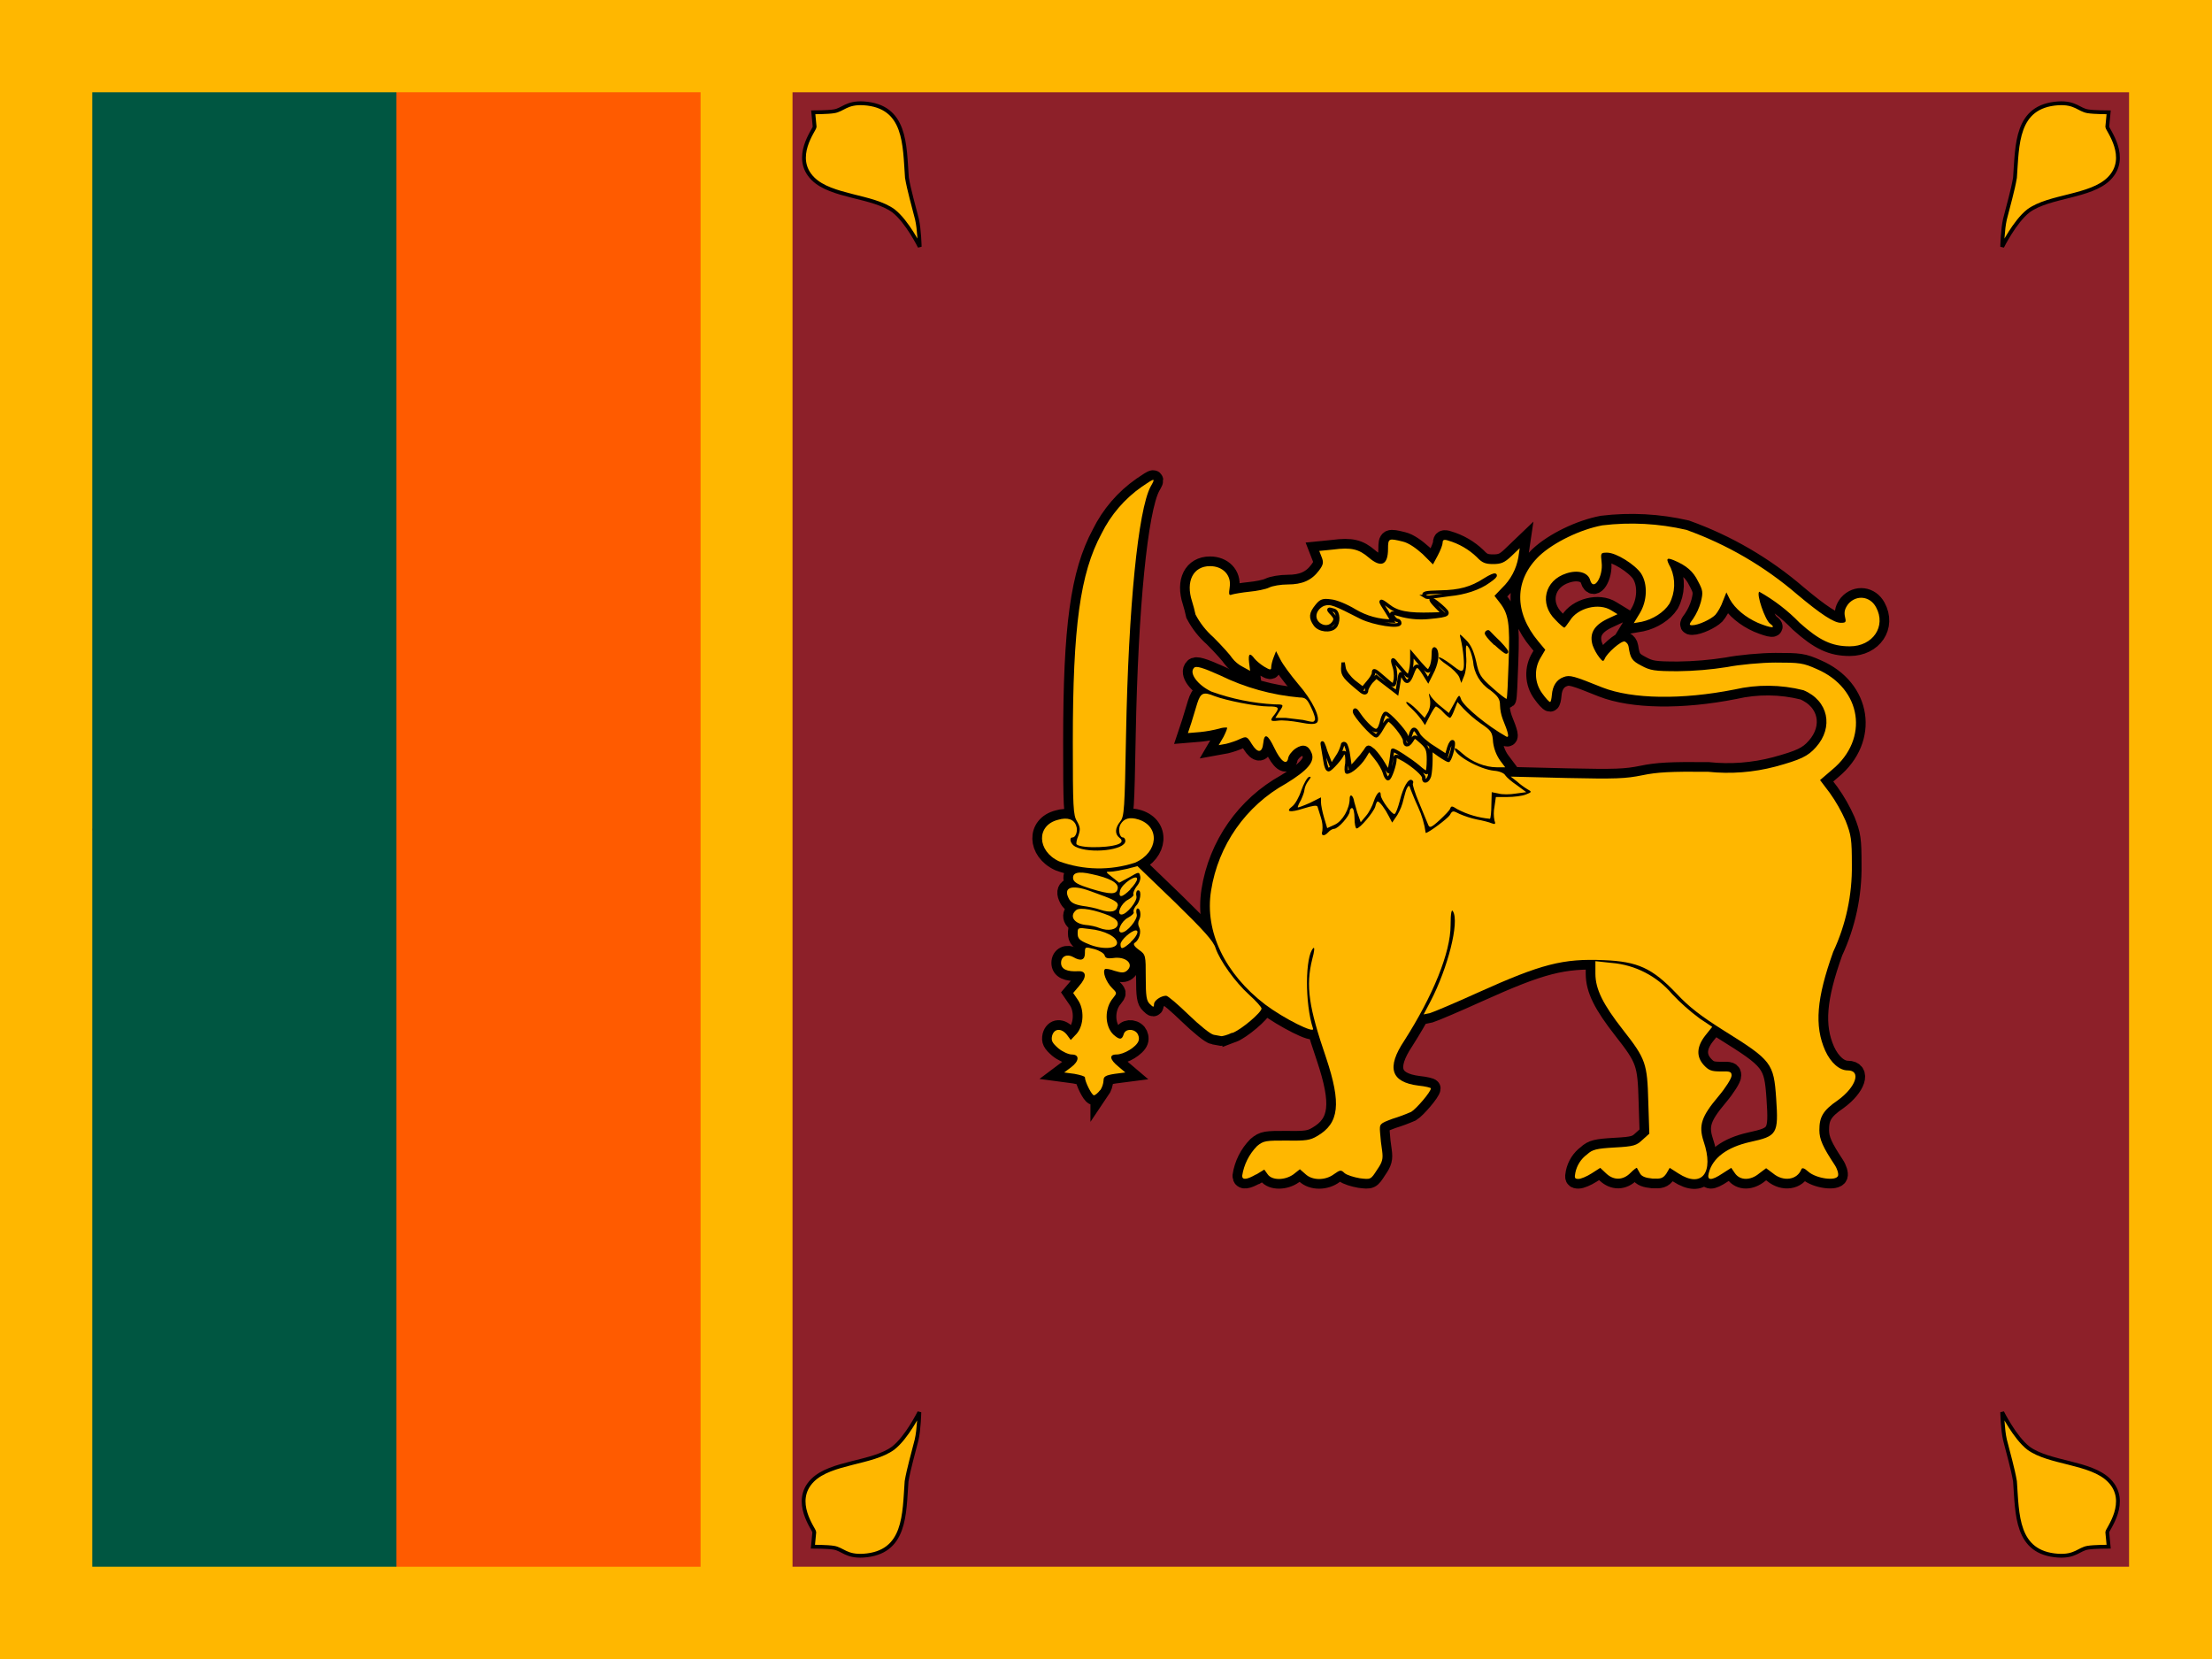
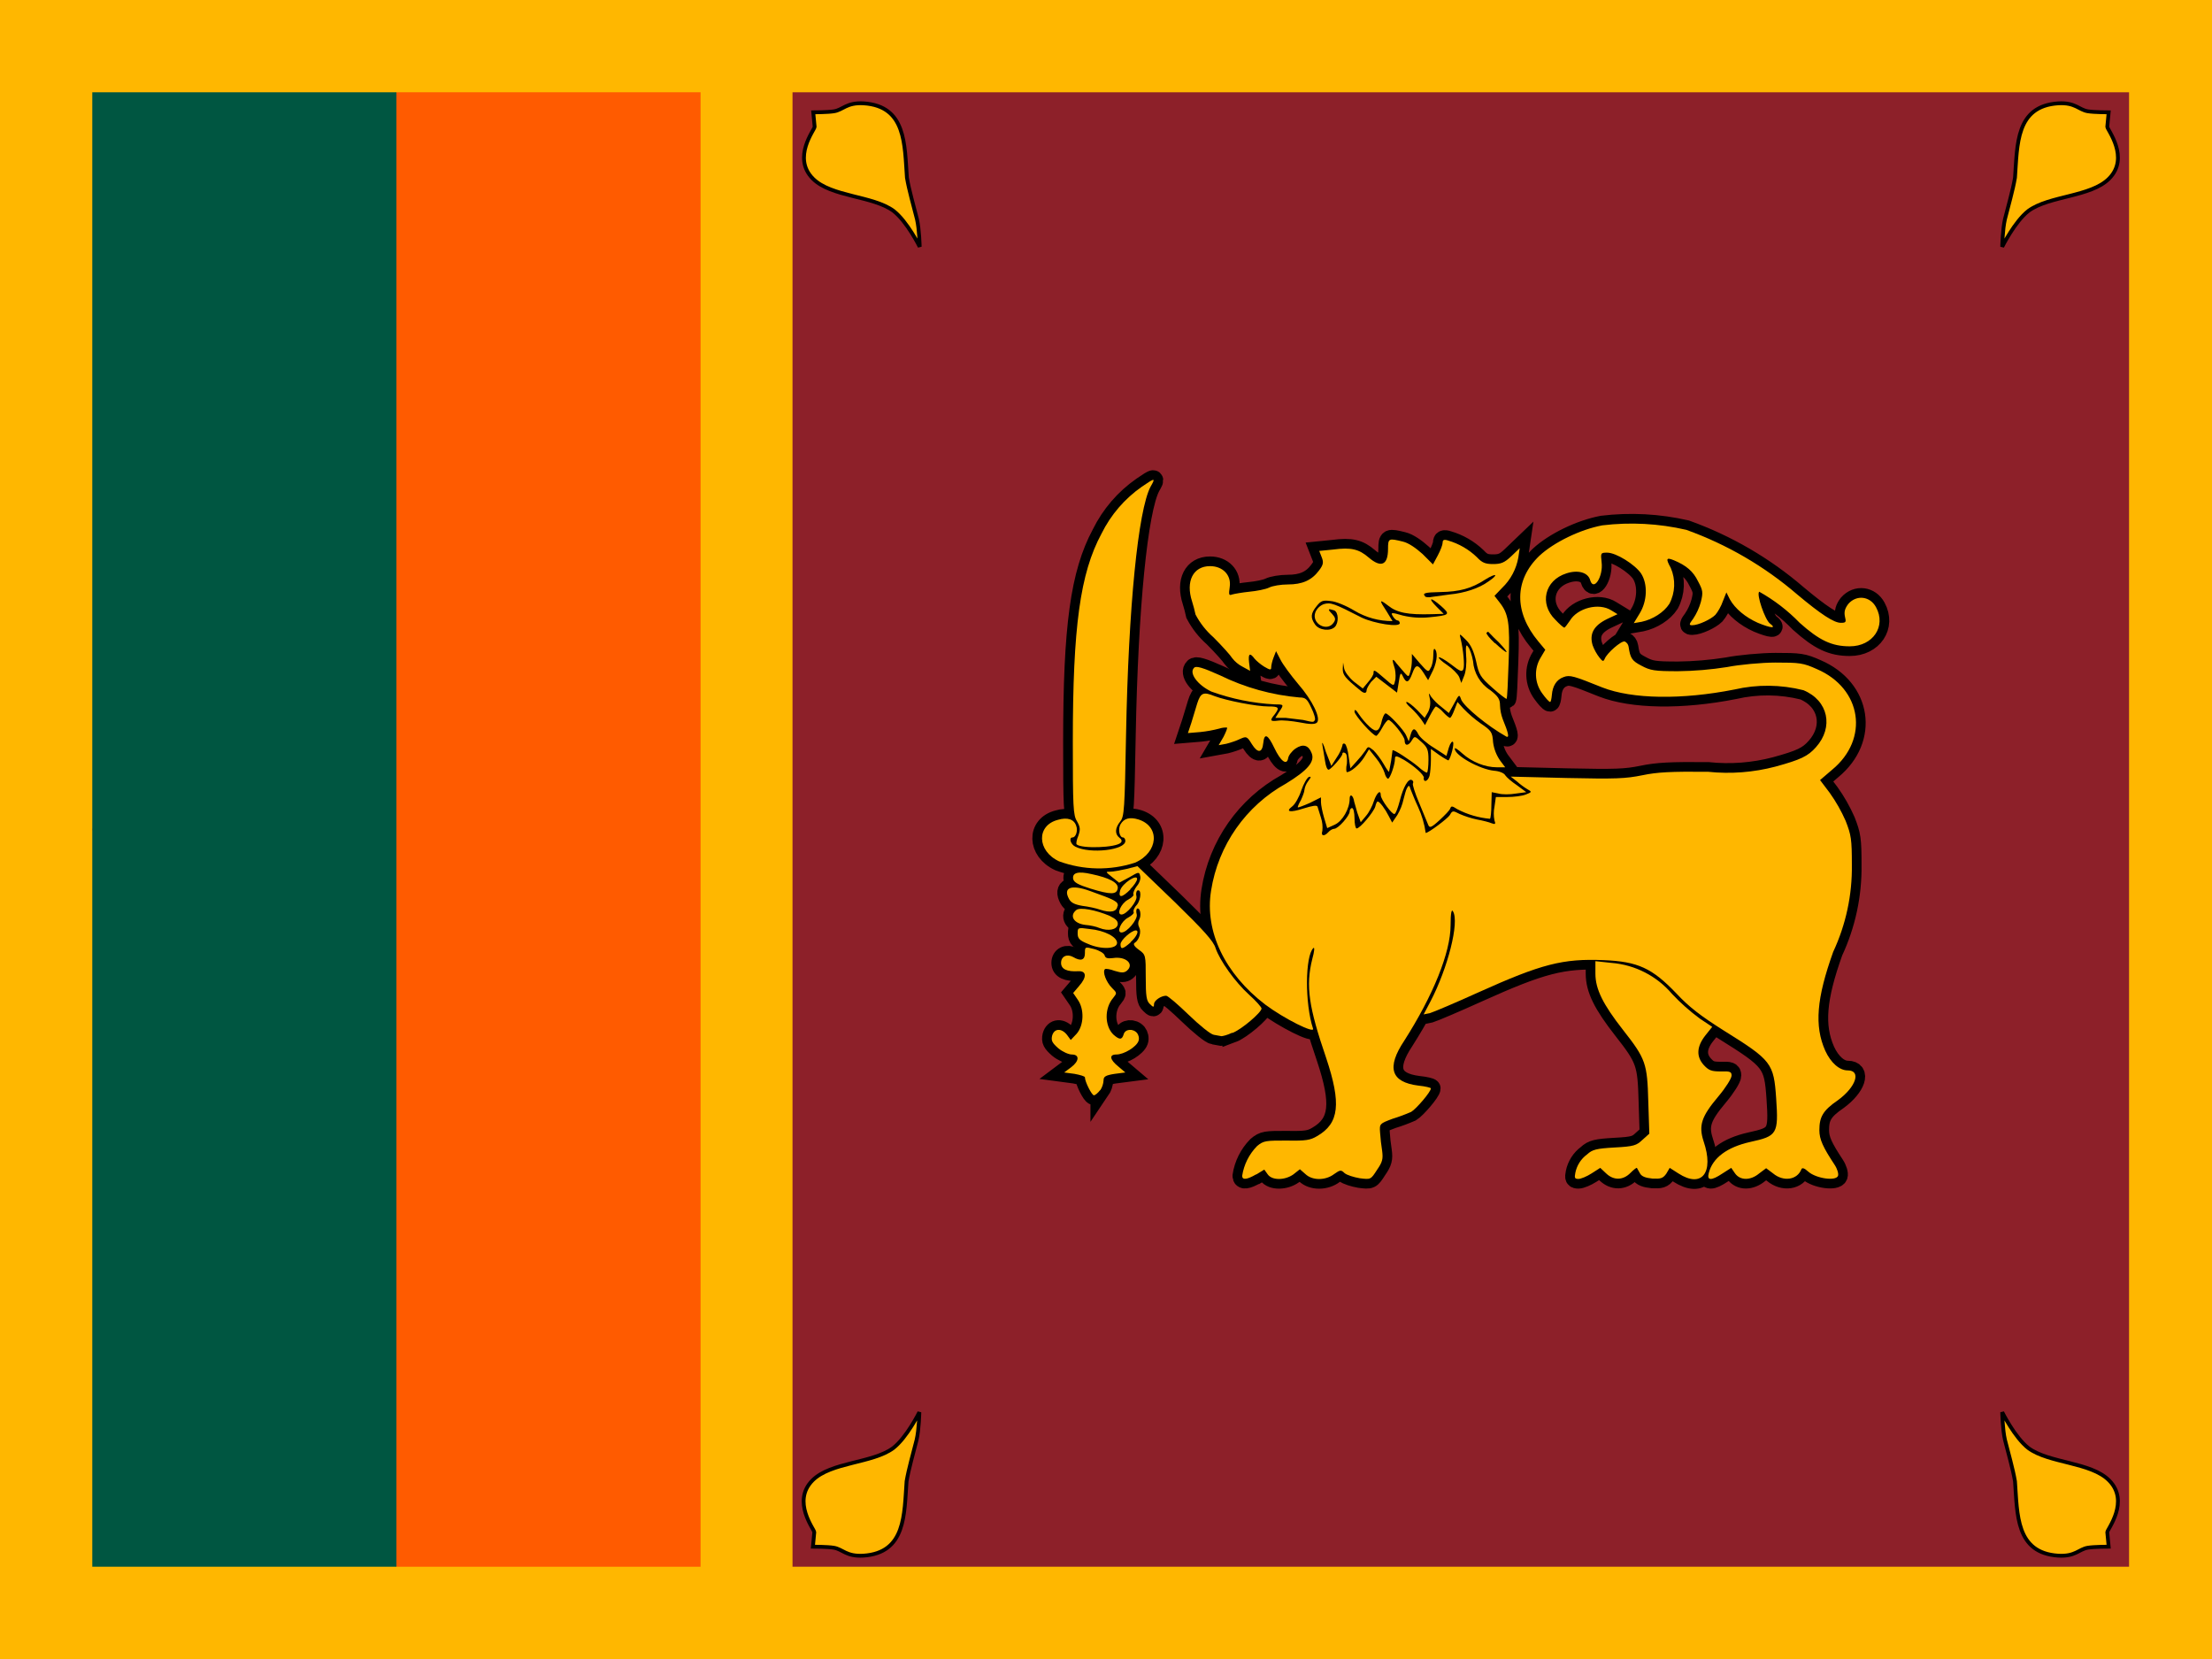
<svg xmlns="http://www.w3.org/2000/svg" xmlns:xlink="http://www.w3.org/1999/xlink" id="flag-icons-lk" viewBox="0 0 640 480">
-   <path fill="#ffb700" d="M0 0h640v480H0z" class="keep" />
-   <path fill="#ff5b00" d="m26.7 240 88-213.3h88v426.6h-88z" class="keep" />
-   <path fill="#005641" d="M26.7 26.7h88v426.6h-88z" class="keep" />
-   <path fill="#8d2029" d="M229.3 26.7H616v426.6H229.3z" class="keep" />
+   <path fill="#ffb700" d="M0 0h640v480H0z" />
+   <path fill="#ff5b00" d="m26.7 240 88-213.3h88v426.6h-88z" />
+   <path fill="#005641" d="M26.7 26.7h88v426.6h-88z" />
+   <path fill="#8d2029" d="M229.3 26.7H616v426.6H229.3z" />
  <path id="lk-a" fill="#ffb700" stroke="#000" stroke-width="1.1" d="M579.3 408.6s3.6 7.3 7.6 10.4c6 4.4 18 4 23.3 9.3 6.1 6.1-.5 14.2-.5 15l.4 4.2s-4.2 0-6 .3c-2.6.4-3.6 2.6-8.6 2.3-12.3-.8-11.8-12-12.5-21.5-.6-3.6-2-8.4-2.9-12-.7-3-.8-8-.8-8z" />
  <use xlink:href="#lk-a" width="100%" height="100%" transform="matrix(-1 0 0 1 845.3 0)" />
  <use xlink:href="#lk-a" width="100%" height="100%" transform="matrix(1 0 0 -1 0 480)" />
  <use xlink:href="#lk-a" width="100%" height="100%" transform="rotate(180 422.7 240)" />
  <g transform="translate(0 -76)">
    <use xlink:href="#lk-b" width="100%" height="100%" stroke="#000" stroke-width="5.6" />
-     <g id="lk-b" fill="#ffb700" class="keep">
+     <g id="lk-b" fill="#ffb700">
      <path d="m363.5 415.8 2.3-1.4 1 1.4c1.3 1.8 5 1.7 7.4 0l1.9-1.5 1.6 1.4c2 1.9 5.8 1.9 8.3 0 1.7-1.2 2-1.3 3-.3.7.6 2.7 1.2 4.4 1.5 3.2.4 3.2.4 5-2.4 1.6-2.3 1.8-3.2 1.5-5.5a59.4 59.4 0 0 1-.6-5.3c-.2-2.6-.1-2.6 3.6-4a50.5 50.5 0 0 0 5.4-2c1.5-.9 5.7-5.8 5.7-6.8 0-.2-1.6-.6-3.6-.8-8-1-9.3-5.2-4.1-13 8.3-13 13.4-25.5 13.4-33.4 0-3.6.3-4.8.7-4 1.9 3.1-1.5 16.4-6.5 26l-2 3.8 1.9-.4c1-.3 7.4-3 14-6 18.2-8.2 24.4-9.8 36.2-9.3 9.9.4 14 2.3 21 9.6 3.7 4 7.3 6.7 13.8 10.8 13.8 8.6 14.4 9.4 15.1 19.6.7 10.3.3 10.9-7.5 12.6-6.7 1.5-10.9 4.6-12 9-.6 2.2.7 2.3 4 .1l2.5-1.6 1.1 1.6c1.5 2.1 4.5 2.1 7 0l2-1.5 2 1.5c3 2.5 7 1.9 8.2-1.2.2-.5.8-.4 2 .7 2.3 2 8 2.8 8.6 1.2.2-.6-.2-2-1-3.2-3.3-5-4.4-7.3-4.4-10 0-3.8 1-5.7 5.4-8.7 5.2-3.8 6.8-8.6 2.8-8.6-2.4 0-4.9-2.2-6.5-5.7-3.2-7.2-2.5-15.2 2.3-28.6a57.6 57.6 0 0 0 5.4-25.2c0-7.4-.2-8.6-1.8-12.7a45.4 45.4 0 0 0-4.6-8.1l-2.8-3.7 3.5-3c10.8-8.9 8.6-23.5-4.4-29.1-4-1.8-5-1.9-12-1.9-4 0-10.5.6-14 1.3a98.2 98.2 0 0 1-14.2 1.2c-6.8 0-8-.2-10.6-1.6-2.7-1.4-3.2-2.1-3.7-5.5a2 2 0 0 0-1.1-1.5c-1-.3-5.2 3.4-5.8 5-.4.9-.6.8-1.5-.3a13.4 13.4 0 0 1-2-3.6c-1-3.3.3-5.7 4.2-7.6l3-1.4-1.8-1.1c-3.6-2.3-9.8-.7-12 3-.7 1-1.4 2-1.6 2-.2 0-1.4-1-2.6-2.3-4.7-4.6-3.1-11.4 3.2-13.4 3.3-1.1 6.3-.3 6.9 2 1 3.3 3.8-1.1 3.3-5.2-.3-2.7-.3-2.8 1.6-2.8 2.6 0 8 3.4 9.8 6 2 3.1 1.8 8-.4 11.6l-1.7 2.8 2.3-.4c3.2-.7 6.4-2.7 8-5.2a12 12 0 0 0 .4-10.4c-1.5-2.7-1.3-3.1.9-2.2 3.6 1.5 5.6 3.2 7 6.1 1.4 2.6 1.5 3.2.8 6a17 17 0 0 1-2.2 4.8c-1.2 1.6-1.3 1.9-.3 1.9 1.8 0 5.4-1.7 6.7-3 .7-.8 1.7-2.5 2.2-4l1-2.5 1 2c1.5 2.7 4.5 5.2 8.1 6.8 3.9 1.6 5.5 1.7 3.5.2-1.4-1-4-8.5-3.1-9.2a51 51 0 0 1 11.7 9c5.7 5.1 9.3 6.8 14.5 6.8 6.7 0 10.6-5.8 7.6-11.3-1.7-3.2-5.6-3.7-8-1-1 1.3-1.3 2.3-1 3.7.4 1.6.3 1.8-1.2 1.8-2 0-5.8-2.5-12.6-8.2a102 102 0 0 0-32.1-18.7 70.4 70.4 0 0 0-24.3-1.3c-6.4 1.2-14 4.9-18.2 8.8-7.3 7-7.4 16.3-.3 24.8l2 2.4-1.3 2.2a9.3 9.3 0 0 0 .4 10.4c1 1.4 2 2.5 2.3 2.5.2 0 .4-.9.5-2 .2-2.7 1.4-4.5 3.4-5.2 1.8-.7 3-.3 11.2 3 8.7 3.4 23 3.6 38.2.6a42.6 42.6 0 0 1 20 .2c7.2 3 8.8 10.7 3.6 16.5-2.3 2.6-4.4 3.6-11.7 5.6a54.3 54.3 0 0 1-19.5 1.5c-10.8-.1-14.7.1-19 1-4.9 1-7.8 1.1-21.8.8l-16.3-.4 1.8 1.4a22 22 0 0 0 3.1 2.3c1.3.7 1.2.8-.6 1.5-1 .4-3.4.7-5.3.7h-3.3l-.4 2.8a10 10 0 0 0 0 4c.4 1 .2 1.2-.8.8-.7-.3-2.6-.8-4.3-1.1a26.7 26.7 0 0 1-5-1.6c-1.9-1-2.1-1-2.8.3-.6 1-6.2 5.2-7 5.2a26.7 26.7 0 0 0-2.2-7.5c-1-2.1-1.9-4.5-2.2-5.2-.3-1.1-.5-1.2-1-.3-.3.5-.7 2-1 3.2a15.5 15.5 0 0 1-1.8 4.6l-1.5 2.2-1-1.9c-1-2-2.6-4.2-3.2-4.2-.2 0-.5.6-.7 1.5-.5 1.6-4.4 6.3-5.4 6.3-.3 0-.6-1.3-.6-3 0-1.5-.3-2.9-.7-2.9-.4 0-.7.5-.7 1 0 1.2-3.3 5-4.5 5-.4 0-1.2.4-1.7 1-1.2 1.3-2.2 1.1-1.7-.4a9 9 0 0 0-.4-3.8l-1-3.2c-.2-.5-1.4-.3-4 .5-4 1.3-5.4 1-3.3-.6.8-.6 2-2.7 2.6-4.6.7-2 1.7-3.7 2.2-3.9.7-.2.7 0-.2 1.2a5.7 5.7 0 0 0-1.1 2.6c0 .5-.5 1.8-1 2.9-.6 1-1 2-.9 2.1s1.7-.5 3.5-1.3l3.2-1.6v1.4c0 .8.4 2.8.9 4.5l.9 3 2.2-1c2.2-1 4.3-4.6 4.3-7.5 0-1.4.8-1.2 1.2.3 0 .4.6 2.1 1 3.7l1 2.8 1.5-1.8c.9-1 1.9-3 2.3-4.3.8-2.4 2-3.5 2-1.7 0 1.2 3.4 5.8 4 5.4.4-.2 1-1.9 1.5-3.8 1-4 2.5-6.6 3.5-6 .4.2.5.6.3 1-.2.2.6 2.8 1.8 5.6a2557.7 2557.7 0 0 1 2.6 6.3c.4 1 .8 1 3.3-1.3 1.5-1.4 3-2.9 3.1-3.4.3-.8.6-.7 2 .2a25 25 0 0 0 9.5 2.8c.2-.2.4-2 .4-4l.1-3.7 2 .4c1 .3 3.3.3 5 0l3-.4-2.7-2c-1.5-1-3-2.3-3.4-2.9-.3-.6-1.7-1.2-3.2-1.3-4.1-.4-11.4-4.4-11.4-6.4 0-.4 1 .3 2.2 1.4 2.8 2.5 6.6 4 10 4h2.4l-1.5-2a11.9 11.9 0 0 1-2-5.2c-.2-3-.5-3.4-3.6-5.5a35.2 35.2 0 0 1-5-4.3l-1.7-1.9-.9 2.3c-.5 1.3-1 2.3-1.3 2.3-.2 0-1.2-.8-2-1.7a7 7 0 0 0-2-1.6c-.3 0-1 1.2-1.8 2.7l-1.4 2.7-1-1.5a23.8 23.8 0 0 0-3-3.4c-1.2-1-1.7-1.8-1.3-1.8.4 0 1.7 1 3 2.3l2.2 2.3 1-1.7a6 6 0 0 0 .5-3.8c-.4-1.8-.3-1.9.3-.7a16 16 0 0 0 3 3l2.2 1.8 1.5-2.7c1.5-2.8 1.5-2.8 2.1-1.1 1 2.1 7.5 7.5 13 10.6 1 .5.6-1.1-1-5a12.7 12.7 0 0 1-.8-4c0-1.8-.5-2.6-2.8-4.4a10.9 10.9 0 0 1-5-8.4c-.3-1.7-.9-3.5-1.4-4.1-.6-1-.8-.4-.6 2.6.2 2.1-.1 4.7-.6 5.8l-.8 2-.6-1.7c-.4-.9-2-2.5-3.5-3.5s-2.6-2-2.4-2.2c.2-.2 1.8.7 3.5 2 2.7 2.1 3.2 2.3 3.6 1.4.4-1 0-5.6-.8-8.8-.4-1.6-.4-1.6 1.6.4 1.4 1.4 2.2 3.2 2.9 6.2.8 3.8 1.2 4.5 4.7 7.6 2.1 1.9 4 3.3 4.1 3.2.2-.2.4-5 .6-10.8.4-11.1 0-13.8-2.7-17.2l-1.4-1.8 2.2-2.3a16 16 0 0 0 4.7-8.8l.4-2.7-2.4 2.3c-2 1.9-3 2.3-5.3 2.3s-3.2-.4-4.7-2a20 20 0 0 0-8.3-4.8c-1.2-.4-1.6-.2-1.6.6 0 .6-.6 2.2-1.4 3.7l-1.4 2.6-3-3c-1.9-1.7-4-3.2-5.7-3.6-4.1-1-4.3-1-4.3 2.1 0 4.7-2 5.6-5.6 2.5-2.8-2.4-5-3-10.3-2.3l-4 .4.7 1.8c.6 1.5.5 2.2-.8 3.9-2.1 2.8-4.8 4-9 4-2 0-4.4.4-5.4.9s-3.6 1-5.7 1.2c-2 .2-4.3.6-5 .8-1 .4-1 0-.7-2.2.5-3.4-2-6-5.7-6-4.9 0-7.1 4.4-5.2 10.2a44.6 44.6 0 0 1 1 3.8 23 23 0 0 0 5.2 6.6c2.6 2.6 5 5.3 5.4 6a9 9 0 0 0 3 2.5l2.2 1.2-.3-2.4c-.3-2.6.2-3 1.6-1.1.5.6 1.8 1.7 2.8 2.3 1.7 1 2 1 2 .2 0-.6.3-1.9.7-2.9l.7-1.8 1.3 2.5c.7 1.4 3 4.5 5.1 7 4.1 4.7 6.7 10 5.4 11.2-.6.5-2 .5-5-.1-2.2-.4-5-.7-6.2-.5-2.3.3-2.5 0-1-1.8 1.5-2 1.2-2.3-1.8-2.3-3.5 0-12.2-1.7-15.6-3-3.2-1.3-4-1-5 2.1l-1.7 5.6-1 3 3.6-.3a37 37 0 0 0 5.5-1 6 6 0 0 1 2.2-.3c.2.1-.3 1.3-1 2.7l-1.4 2.4 2.2-.4c1.2-.3 3-.9 4-1.4 1.8-.8 2-.8 3.4 1.5 1.7 2.7 3 2.6 3.3-.3.3-3 1.3-2.6 3.2 1.4 1.8 3.8 3.6 5.2 4 3 .1-.8 1-2 2.1-2.8 2.2-1.5 3.8-1 4.7 1.3 1 2.5-1.2 5-7.4 8.8a43 43 0 0 0-21.7 31c-1.9 11.8 4 24 15.6 32.9 5.6 4.2 14.5 8.6 13.9 7-2.4-7.3-2.3-21 .1-23.3.4-.4.3 1-.3 3.1-2 7.9-1 14.1 4 28.7 4.4 13.2 3.8 18.9-2.6 22.6-2 1.2-3.3 1.4-8.8 1.3-6 0-6.7 0-8.6 1.6a15.7 15.7 0 0 0-4.3 8.6c0 1.3 1.4 1.1 4-.4z" />
      <path d="m460.5 415.5 2.5-1.6 1.7 1.6c2.2 2.1 4.9 2 7-.1 1-1 1.8-1.6 1.9-1.5l.9 1.6c.5.9 1.6 1.3 3.6 1.5 2.3.1 3 0 4-1.4l1-1.7 2.5 1.6c6.8 4.4 10.4-.2 7.3-9.3-1.5-4.6-.6-7.2 4.3-13 2.1-2.5 3.8-5.2 3.8-6 0-1.1-.4-1.3-3.2-1.2-2.6 0-3.4-.3-4.8-1.8-2.3-2.5-2.1-5.4.4-8.6l2-2.5-3.6-2.4a59.7 59.7 0 0 1-8-7.1 25.7 25.7 0 0 0-17.5-9l-4.7-.5v3.6c0 4.5 2.2 8.9 8 16.3 6.6 8.4 7 9.7 7.3 20.7l.3 9.3-2 1.8c-1.7 1.6-2.4 1.9-8 2.2-5.3.3-6.5.6-8 2a8.7 8.7 0 0 0-3.4 5.3c-.3 1.5-.2 1.8.9 1.8.7 0 2.4-.7 3.8-1.6m-142.2-24a5.8 5.8 0 0 0 1-3c0-1 .6-1.4 3.2-1.8l3.1-.4-2-1.7c-2.5-2-2.8-3.5-.6-3.5s5.8-2.2 6.4-3.9c.3-.8 0-1.8-.4-2.3-1.2-1.4-3.5-1.2-3.9.4-.5 1.6-1.2 1.6-3 0-2.5-2.5-2.6-7.6 0-10.6 1.1-1.4 1.1-1.4-.4-2.9-1.6-1.6-2.8-4.6-2-5.4.2-.2 1.5 0 2.8.5 2 .6 2.7.6 3.5 0 2.3-1.9-.2-4.3-4-3.7-1.6.2-2.2 0-2.4-.8-.2-.6-1.5-1.4-3-1.8-2.7-.7-2.7-.7-2.7 1.2 0 2-1.2 2.4-3.4 1.1-1.8-1-3.5-.2-3.5 1.7 0 1.8 1.7 2.6 5 2.4 2.4-.1 2.5 1.7.2 4.3l-1.7 2 1.3 1.9c2 2.8 1.8 7.5-.3 9.9l-1.7 1.8-1.1-1.5c-1.6-2-3.7-1.9-4.3.3-.3 1.4 0 2 1.8 3.6 1.2 1 3 1.8 3.9 1.8 2.3 0 2.2 1.9-.2 3.7l-2 1.5 3 .4c1.6.3 3 .7 3 1 0 1.3 2 5.2 2.6 5.2.4 0 1.2-.7 1.8-1.5z" />
      <path d="M356.5 374.9c2.7-1 8.5-6 8.5-7.1 0-.4-1.6-2.2-3.6-4-4-3.6-8.5-9.9-9.7-13.5-.6-2-3.5-5.2-11.7-13.2l-10.9-10.5-3.1.8c-1.8.4-3.9.8-4.7.8-1.5 0-1.5 0 .5 1.6l2 1.6 3-1.6c2.7-1.6 2.8-1.6 3.1-.3.2.7-.2 2-1 2.9-.7.9-1.1 2-1 2.3.3.3-.4 1-1.5 1.6-2 1-3.5 4.3-1.9 4.3 1.5 0 4.7-4 4.3-5.3-.2-.7 0-1.4.2-1.6 1.3-.7 1.2 2.4 0 4-.8.8-1.2 1.8-1 2.2.2.3-.5 1-1.6 1.6-2 1-3.5 4.3-1.9 4.3s4.7-3.8 4.4-5.2c-.2-.7-.2-1.5.1-1.7.9-.4 1.3 2 .6 3.2a2.3 2.3 0 0 0 0 2.2c.7 1.3 0 3.7-1.3 4.5-.5.3-.2 1 1.2 2 2 1.4 2 1.6 2 8 0 5.4.2 6.8 1.2 7.7 1 1 1.2 1 1.2 0s2-2.4 3.5-2.4c.5 0 3.4 2.5 6.5 5.5s6.4 5.7 7.3 5.8l2.2.4c.3 0 1.7-.3 3.1-1zm-33.3-26.1c0-1.7-3.6-3.6-7.9-4-3.5-.5-3.5-.4-3.5 1.3 0 1.4.5 2 3 3 3.8 1.7 8.4 1.5 8.4-.3" />
      <path d="M327.1 348.6c1.8-1.6 2.6-3.4 1.5-3.4-1.2 0-4.4 2.8-4.4 4 0 1.6.6 1.5 3-.6zm-3.7-5.1c.1-1-.5-1.6-2.3-2.5-4-1.7-8.6-2.6-9.7-1.7-2.1 1.7-.7 3.9 2.6 4.3 1.4.1 3.2.5 4.1.9 2.6 1 5 .5 5.3-1m0-5.3c.2-1.3-.7-1.8-8-4.4-5.5-2-7.9-1-6.1 2.3.6 1.1 1.6 1.6 3.9 2 1.7.2 4 .7 5.1 1.1 3 1 4.8.6 5-1zm3.6-4.9c1.1-1.1 2-2.4 2-3 0-1.5-4.3 1.3-4.9 3.3-.6 2.3.5 2.2 3-.3zm-3.6-.3c.2-1.6-2.4-3-7.6-4.1-3.9-.9-5.6-.4-5.3 1.4.2 1 1.5 1.7 5 2.8 5.9 1.8 7.6 1.8 7.9-.1m5-7.4c6.8-3 7.3-10.5 1-12.5-2.6-.8-4.2-.3-5.2 1.4-.8 1.4-.3 3.8.7 3.8.4 0 .7.5.7 1 0 2.7-10.2 3.8-14.4 1.7-1.5-.7-2-2.7-.9-2.7 1 0 1.6-2 1.1-3.3-.6-2-2.6-2.6-5.3-1.8-6.3 1.6-6.1 9 .3 12a33.6 33.6 0 0 0 22 .4" />
      <path d="M324.3 319.8c.4-.4.2-1-.4-1.4-1.4-1.1-1.3-2.8.2-4.7 1.2-1.4 1.3-3.6 1.7-25.1.7-37.1 3.5-65 7.1-71.8 1.5-2.6 1.3-2.6-2.5 0a36 36 0 0 0-11.7 13.6c-6.2 11.5-8.3 27-8.3 60.2 0 18.8.1 21.3 1.2 23 1 1.8 1 2.4.4 4.2-.5 1.1-.7 2.3-.5 2.5 1.4 1.3 11.4 1 12.8-.5m56.1-35.4c.3-.3-.2-2-1-3.6-1.2-2.6-1.7-3-3.4-3a65 65 0 0 1-23-6.4c-5.1-2.3-7-2.8-7.5-2.2-1.6 1.5 1 5 5 6.9a64 64 0 0 0 18.3 3.7c2.7 0 2.8 0 1.2 2.3l-1 1.6h3l5 .6c3 .7 3 .7 3.4.1" />
-       <path fill="url(#emptyPathImg)" d="M412 301.1c0-1-2.9-3.5-5.7-5.2-2.3-1.3-2.7-1.4-2.7-.3 0 1.6-1.4 5.7-2 5.7-.3 0-.8-.8-1-1.7-.3-1-1.4-3-2.5-4.3l-2-2.5-1.4 2.3c-1.4 2.2-3.9 4.3-5 4.3-.2 0-.3-1.2 0-2.5.1-1.6 0-2.8-.5-3-.4-.3-.8-.2-.8.2 0 .8-3.4 4.6-4 4.6-.4 0-.8-1-1-2.4l-.8-4.8c-.2-1.2.3-.4 1 2l1.6 4.1 1.6-2.5a11 11 0 0 0 1.6-3.4c0-.5.3-.7.7-.5.4.2.9 1.9 1.1 3.7l.5 3.4 1.8-2a28.8 28.8 0 0 0 2.6-3.2c.7-1.2.8-1.2 2.3 0 .8.8 2.1 2.5 2.9 3.9s1.5 2.4 1.6 2.3l.6-3.2.4-3c.1-.5 5.4 3 7.4 4.7 1.2 1.1 2.4 1.9 2.6 1.7.2-.2.4-1.8.4-3.7 0-2.8-.3-3.6-2-5.1-2-1.8-2-1.8-2.8-.5-1 1.7-2.1 1.7-2.1 0 0-1.2-3.8-5.9-4.7-5.9-.3 0-1.1 1-1.8 2.3s-1.5 2.3-1.7 2.3c-1 0-6.3-6-6.3-7 0-.8.4-.6 1.3.8a21 21 0 0 0 3.1 3.6c2 1.8 2.8 1.4 3.6-2.1.3-1 .7-1.8 1-1.8.8 0 5.4 4.9 6 6.5l.7 1.6.5-1.8c.6-2.2 1.3-2.2 2.3-.2.4.8 2.4 2.6 4.4 3.8l3.7 2.4.7-2.4c.4-1.3 1-2 1.2-1.6.4.5-.6 4.5-1.3 5.3 0 .1-1.3-.6-2.6-1.5l-2.5-1.8v3.2c0 1.7-.2 3.8-.4 4.6-.5 1.6-1.7 2-1.7.6zm-18.5-25.4c-4.4-3.6-5-4.4-5-6.2l.1-1.8.3 1.7c.2 1 1.4 2.6 2.8 3.8l2.6 2 1.5-1.8c.9-1 1.6-2.2 1.6-2.6 0-1.2.2-1.1 3.2 1.5 2.6 2.3 2.7 2.3 3 .8.3-.8.2-2.4 0-3.5-1-3-.8-3.4.5-1.6l2.4 2.8c1 1.1 1.1 1.1 1.5-.3.3-.9.5-2.4.5-3.4v-1.9l2.3 2.7c2.3 2.6 2.5 2.7 3.1 1.4.5-.7.8-2.4.8-3.7 0-1.8.2-2.2.6-1.6.8 1.2.3 4.2-1.1 6.8l-1 2-1.3-2.1c-1.7-2.6-2.3-2.6-3.3.2-1 2.7-1.7 2.9-2.7.8-.6-1.3-.8-1.1-1.2 1.7l-.5 3-3-2.3-3-2.3-1.5 1.5c-.7.9-1.3 2-1.3 2.4 0 1-.8 1-1.9 0m39-13.6c-1.5-1.4-2.6-2.8-2.4-3 .3-.3.5-.4.6-.2a67 67 0 0 0 3 3c3.4 3.6 2.7 3.7-1.1.2zm-52-5.4c-1.4-2-1.3-3.2.5-5.4 1.2-1.5 1.8-1.7 4-1.4 1.5.1 4.6 1.4 6.9 2.8a21.2 21.2 0 0 0 11 3l-1.7-2.8c-2.2-3.3-2.2-3.7.4-1.7 2.6 2.1 5.7 2.7 12.7 2.5l3.4-.1-2-2c-2.7-2.7-1.9-3 1.2-.3 2.8 2.5 2.7 2.7-3.4 3.3a23 23 0 0 1-7.6-.5c-3.4-1-3.6-.9-2.9.2.4.7 1 1.2 1.3 1.2.4 0 .7.4.7.8 0 1.3-7.4.1-11-1.6-8-4.1-9-4.5-11-3.9a4.3 4.3 0 0 0-2.4 2.3c-1.3 3.3 3.4 5.9 5.3 3 .6-.9.5-1.4-.5-2.5-1.4-1.4-1.2-1.6.6-1 1.3.5 1.4 3.6.2 4.8-1.3 1.3-4.5 1-5.7-.7" data-fill="rgb(0, 0, 1)" class="play_svgContent__rqt74" style="stroke: black; stroke-width: 1px;" />
-       <path fill="url(#emptyPathImg)" d="M412.4 248.6c-1-1-.2-1.2 4.3-1.3 5.6-.1 9-1 13-3.6 3.2-2 4.1-1.6 1 .5-2.7 2-7 3.4-11.3 3.8l-5.1.7c-.8.2-1.7.1-2-.1z" data-fill="rgb(0, 0, 1)" class="play_svgContent__rqt74" style="stroke: black; stroke-width: 1px;" />
+       <path fill="#000001" d="M412 301.1c0-1-2.9-3.5-5.7-5.2-2.3-1.3-2.7-1.4-2.7-.3 0 1.6-1.4 5.7-2 5.7-.3 0-.8-.8-1-1.7-.3-1-1.4-3-2.5-4.3l-2-2.5-1.4 2.3c-1.4 2.2-3.9 4.3-5 4.3-.2 0-.3-1.2 0-2.5.1-1.6 0-2.8-.5-3-.4-.3-.8-.2-.8.2 0 .8-3.4 4.6-4 4.6-.4 0-.8-1-1-2.4l-.8-4.8c-.2-1.2.3-.4 1 2l1.6 4.1 1.6-2.5a11 11 0 0 0 1.6-3.4c0-.5.3-.7.7-.5.4.2.9 1.9 1.1 3.7l.5 3.4 1.8-2a28.8 28.8 0 0 0 2.6-3.2c.7-1.2.8-1.2 2.3 0 .8.8 2.1 2.5 2.9 3.9s1.5 2.4 1.6 2.3l.6-3.2.4-3c.1-.5 5.4 3 7.4 4.7 1.2 1.1 2.4 1.9 2.6 1.7.2-.2.4-1.8.4-3.7 0-2.8-.3-3.6-2-5.1-2-1.8-2-1.8-2.8-.5-1 1.7-2.1 1.7-2.1 0 0-1.2-3.8-5.9-4.7-5.9-.3 0-1.1 1-1.8 2.3s-1.5 2.3-1.7 2.3c-1 0-6.3-6-6.3-7 0-.8.4-.6 1.3.8a21 21 0 0 0 3.1 3.6c2 1.8 2.8 1.4 3.6-2.1.3-1 .7-1.8 1-1.8.8 0 5.4 4.9 6 6.5l.7 1.6.5-1.8c.6-2.2 1.3-2.2 2.3-.2.4.8 2.4 2.6 4.4 3.8l3.7 2.4.7-2.4c.4-1.3 1-2 1.2-1.6.4.5-.6 4.5-1.3 5.3 0 .1-1.3-.6-2.6-1.5l-2.5-1.8v3.2c0 1.7-.2 3.8-.4 4.6-.5 1.6-1.7 2-1.7.6zm-18.5-25.4c-4.4-3.6-5-4.4-5-6.2l.1-1.8.3 1.7c.2 1 1.4 2.6 2.8 3.8l2.6 2 1.5-1.8c.9-1 1.6-2.2 1.6-2.6 0-1.2.2-1.1 3.2 1.5 2.6 2.3 2.7 2.3 3 .8.3-.8.2-2.4 0-3.5-1-3-.8-3.4.5-1.6l2.4 2.8c1 1.1 1.1 1.1 1.5-.3.3-.9.5-2.4.5-3.4v-1.9l2.3 2.7c2.3 2.6 2.5 2.7 3.1 1.4.5-.7.8-2.4.8-3.7 0-1.8.2-2.2.6-1.6.8 1.2.3 4.2-1.1 6.8l-1 2-1.3-2.1c-1.7-2.6-2.3-2.6-3.3.2-1 2.7-1.7 2.9-2.7.8-.6-1.3-.8-1.1-1.2 1.7l-.5 3-3-2.3-3-2.3-1.5 1.5c-.7.9-1.3 2-1.3 2.4 0 1-.8 1-1.9 0m39-13.6c-1.5-1.4-2.6-2.8-2.4-3 .3-.3.5-.4.6-.2a67 67 0 0 0 3 3c3.4 3.6 2.7 3.7-1.1.2zm-52-5.4c-1.4-2-1.3-3.2.5-5.4 1.2-1.5 1.8-1.7 4-1.4 1.5.1 4.6 1.4 6.9 2.8a21.2 21.2 0 0 0 11 3l-1.7-2.8c-2.2-3.3-2.2-3.7.4-1.7 2.6 2.1 5.7 2.7 12.7 2.5l3.4-.1-2-2c-2.7-2.7-1.9-3 1.2-.3 2.8 2.5 2.7 2.7-3.4 3.3a23 23 0 0 1-7.6-.5c-3.4-1-3.6-.9-2.9.2.4.7 1 1.2 1.3 1.2.4 0 .7.4.7.8 0 1.3-7.4.1-11-1.6-8-4.1-9-4.5-11-3.9a4.3 4.3 0 0 0-2.4 2.3c-1.3 3.3 3.4 5.9 5.3 3 .6-.9.5-1.4-.5-2.5-1.4-1.4-1.2-1.6.6-1 1.3.5 1.4 3.6.2 4.8-1.3 1.3-4.5 1-5.7-.7" />
+       <path fill="#000001" d="M412.4 248.6c-1-1-.2-1.2 4.3-1.3 5.6-.1 9-1 13-3.6 3.2-2 4.1-1.6 1 .5-2.7 2-7 3.4-11.3 3.8l-5.1.7c-.8.2-1.7.1-2-.1z" />
    </g>
  </g>
</svg>
